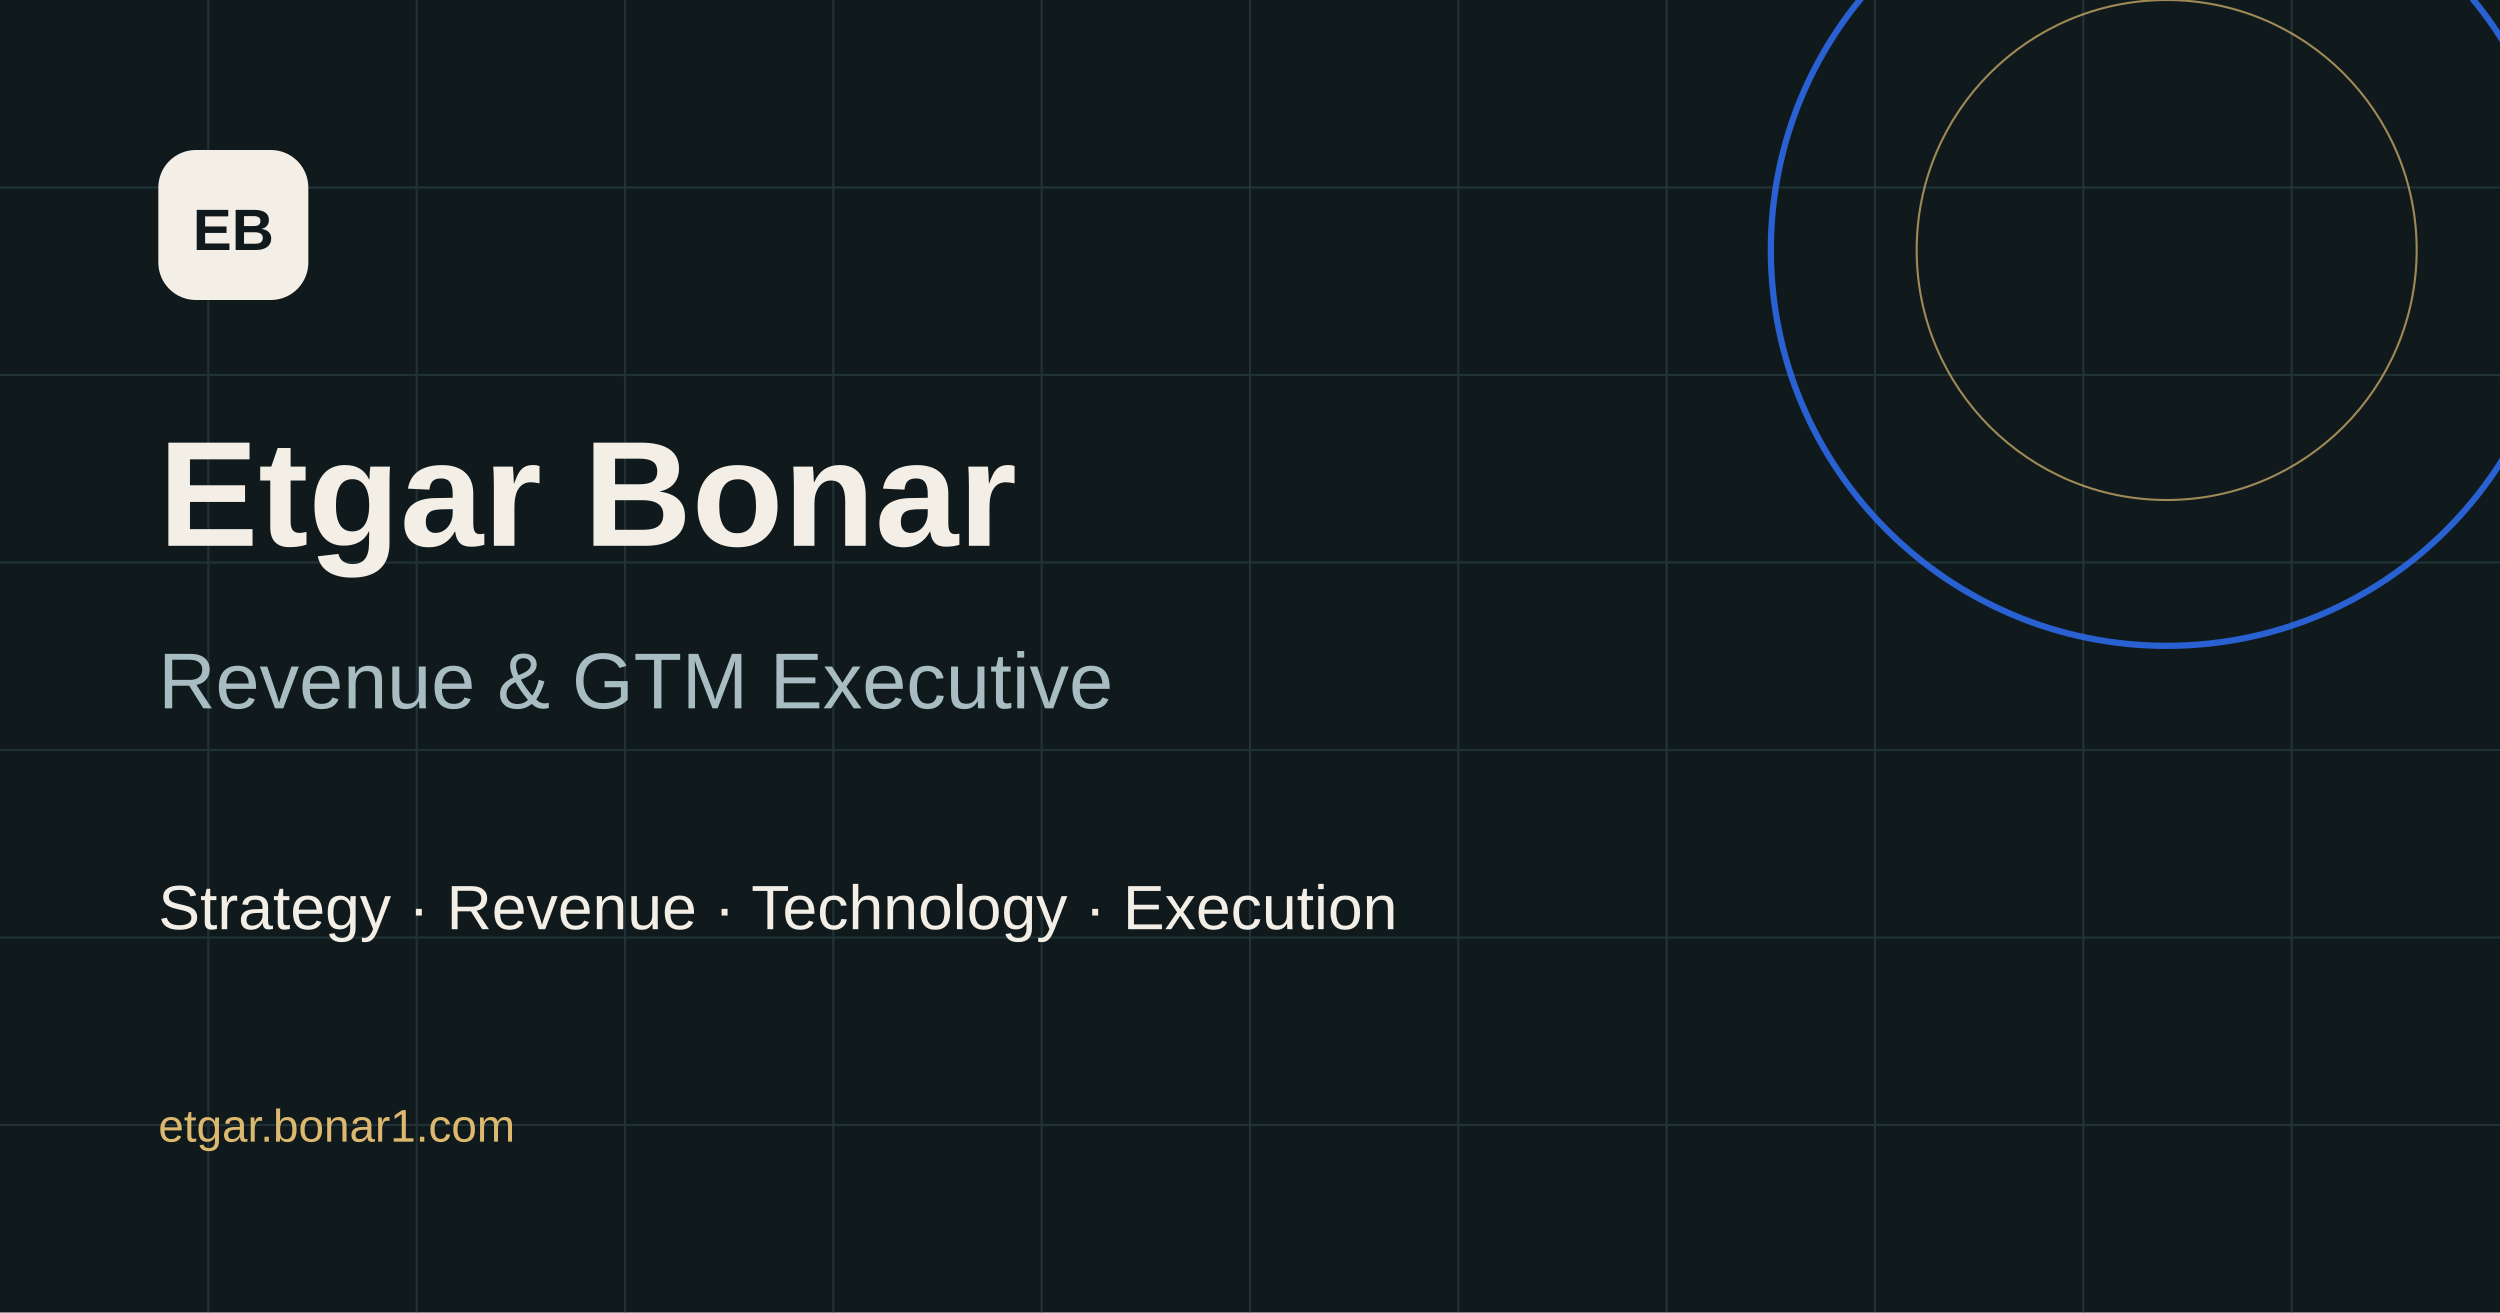
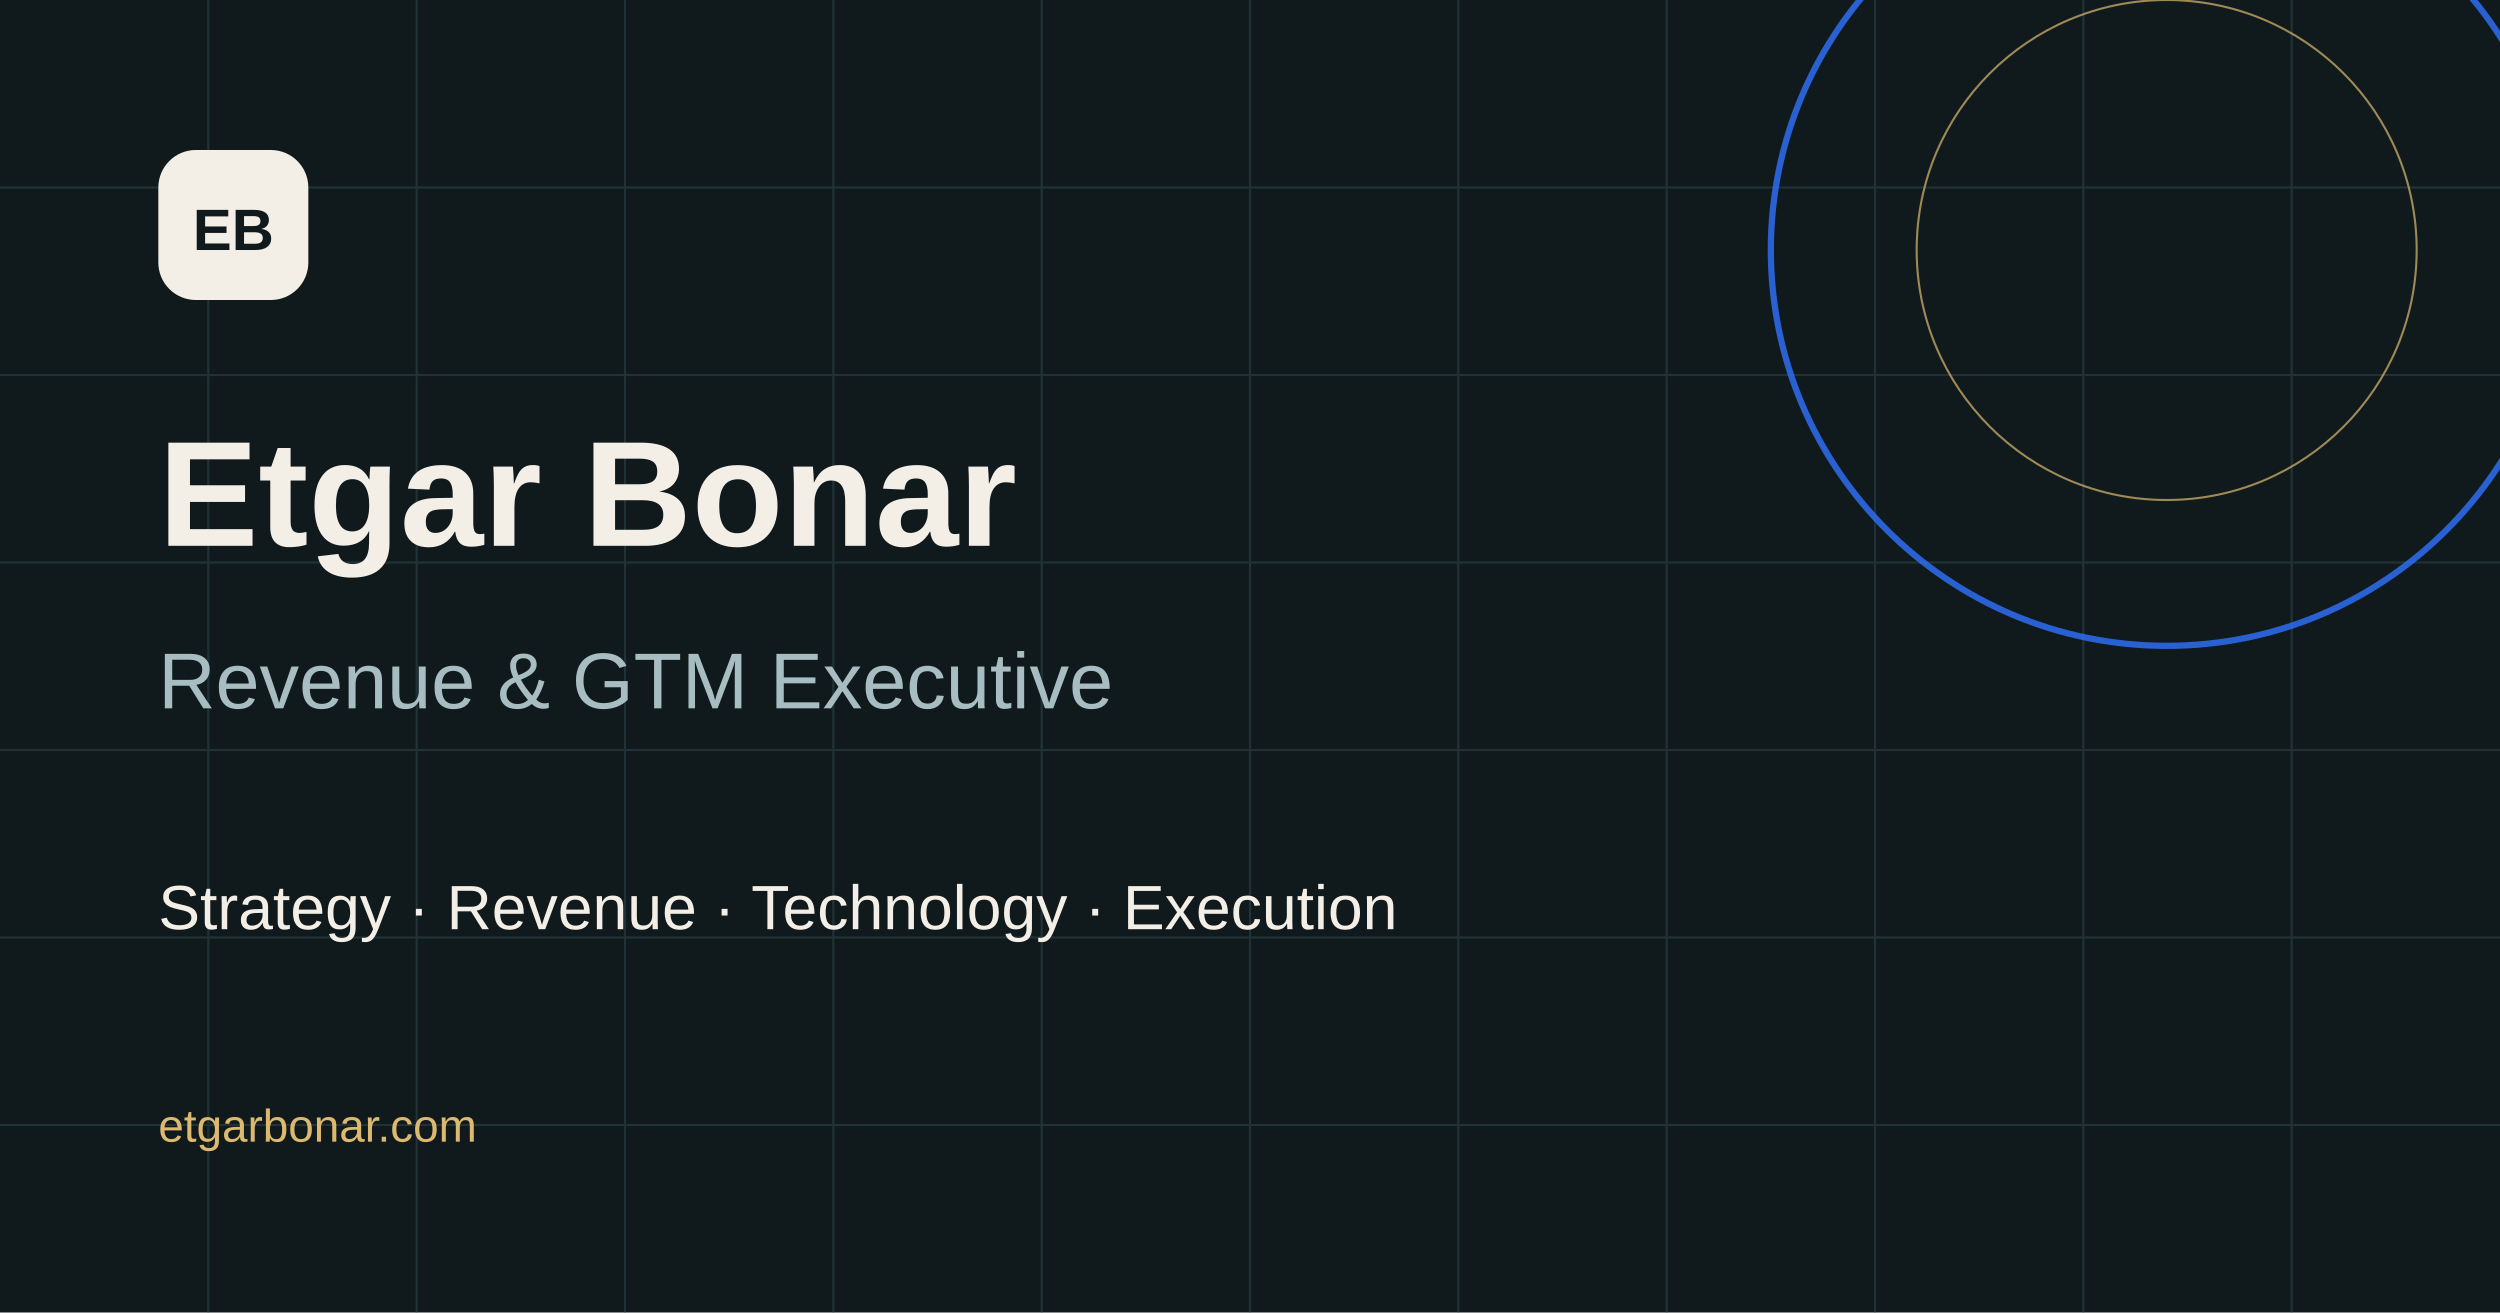
<svg xmlns="http://www.w3.org/2000/svg" width="1200" height="630" viewBox="0 0 1200 630" role="img" aria-labelledby="title desc">
  <rect width="1200" height="630" fill="#101a1d" />
  <g stroke="#365055" stroke-width="1" opacity=".45">
    <path d="M0 90h1200M0 180h1200M0 270h1200M0 360h1200M0 450h1200M0 540h1200" />
    <path d="M100 0v630M200 0v630M300 0v630M400 0v630M500 0v630M600 0v630M700 0v630M800 0v630M900 0v630M1000 0v630M1100 0v630" />
  </g>
  <circle cx="1040" cy="120" r="190" fill="none" stroke="#2f72ff" stroke-width="3" opacity=".8" />
  <circle cx="1040" cy="120" r="120" fill="none" stroke="#dcb96f" stroke-width="1" opacity=".7" />
  <rect x="76" y="72" width="72" height="72" rx="18" fill="#f4efe6" />
  <text x="112" y="120" text-anchor="middle" font-family="Arial, sans-serif" font-size="28" font-weight="700" fill="#101a1d">EB</text>
  <text x="76" y="262" font-family="Arial, sans-serif" font-size="72" font-weight="700" fill="#f4efe6">Etgar Bonar</text>
  <text x="76" y="340" font-family="Arial, sans-serif" font-size="38" fill="#a8bdc1">Revenue &amp; GTM Executive</text>
  <text x="76" y="446" font-family="Arial, sans-serif" font-size="30" fill="#f4efe6">Strategy · Revenue · Technology · Execution</text>
-   <text x="76" y="548" font-family="Arial, sans-serif" font-size="22" fill="#dcb96f">etgar.bonar1.com</text>
+   <text x="76" y="548" font-family="Arial, sans-serif" font-size="22" fill="#dcb96f">etgarbonar.com</text>
</svg>
